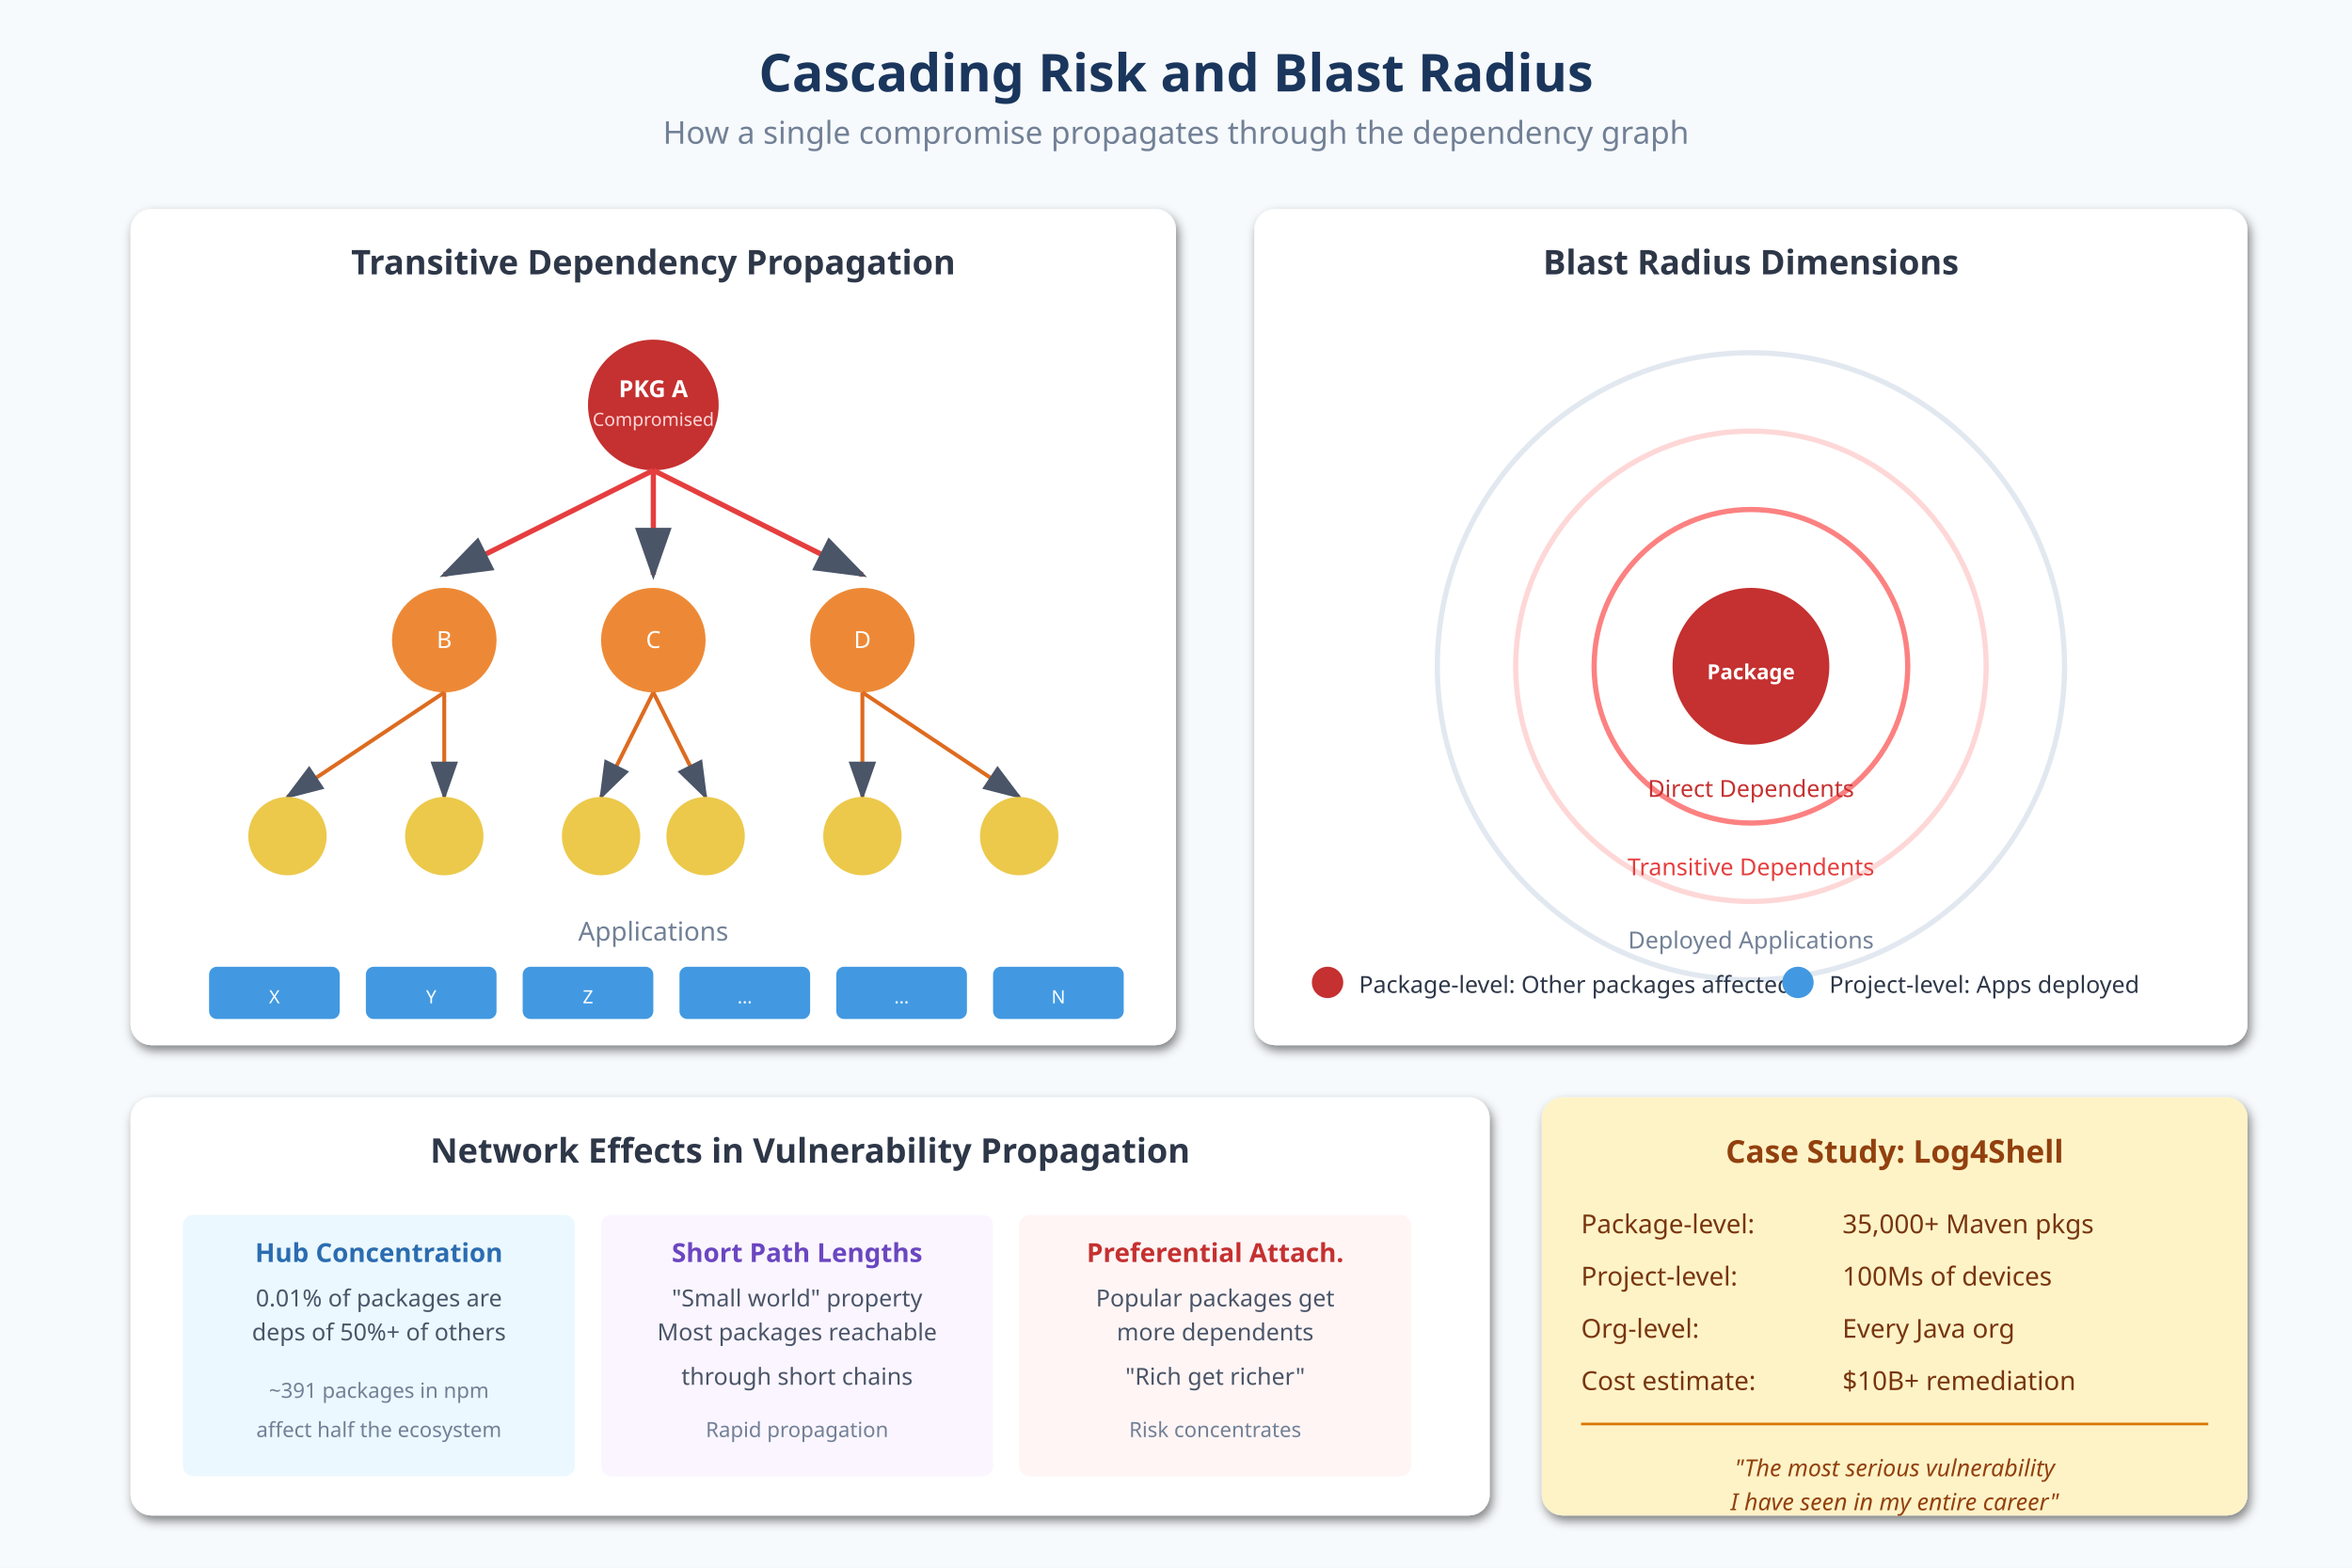
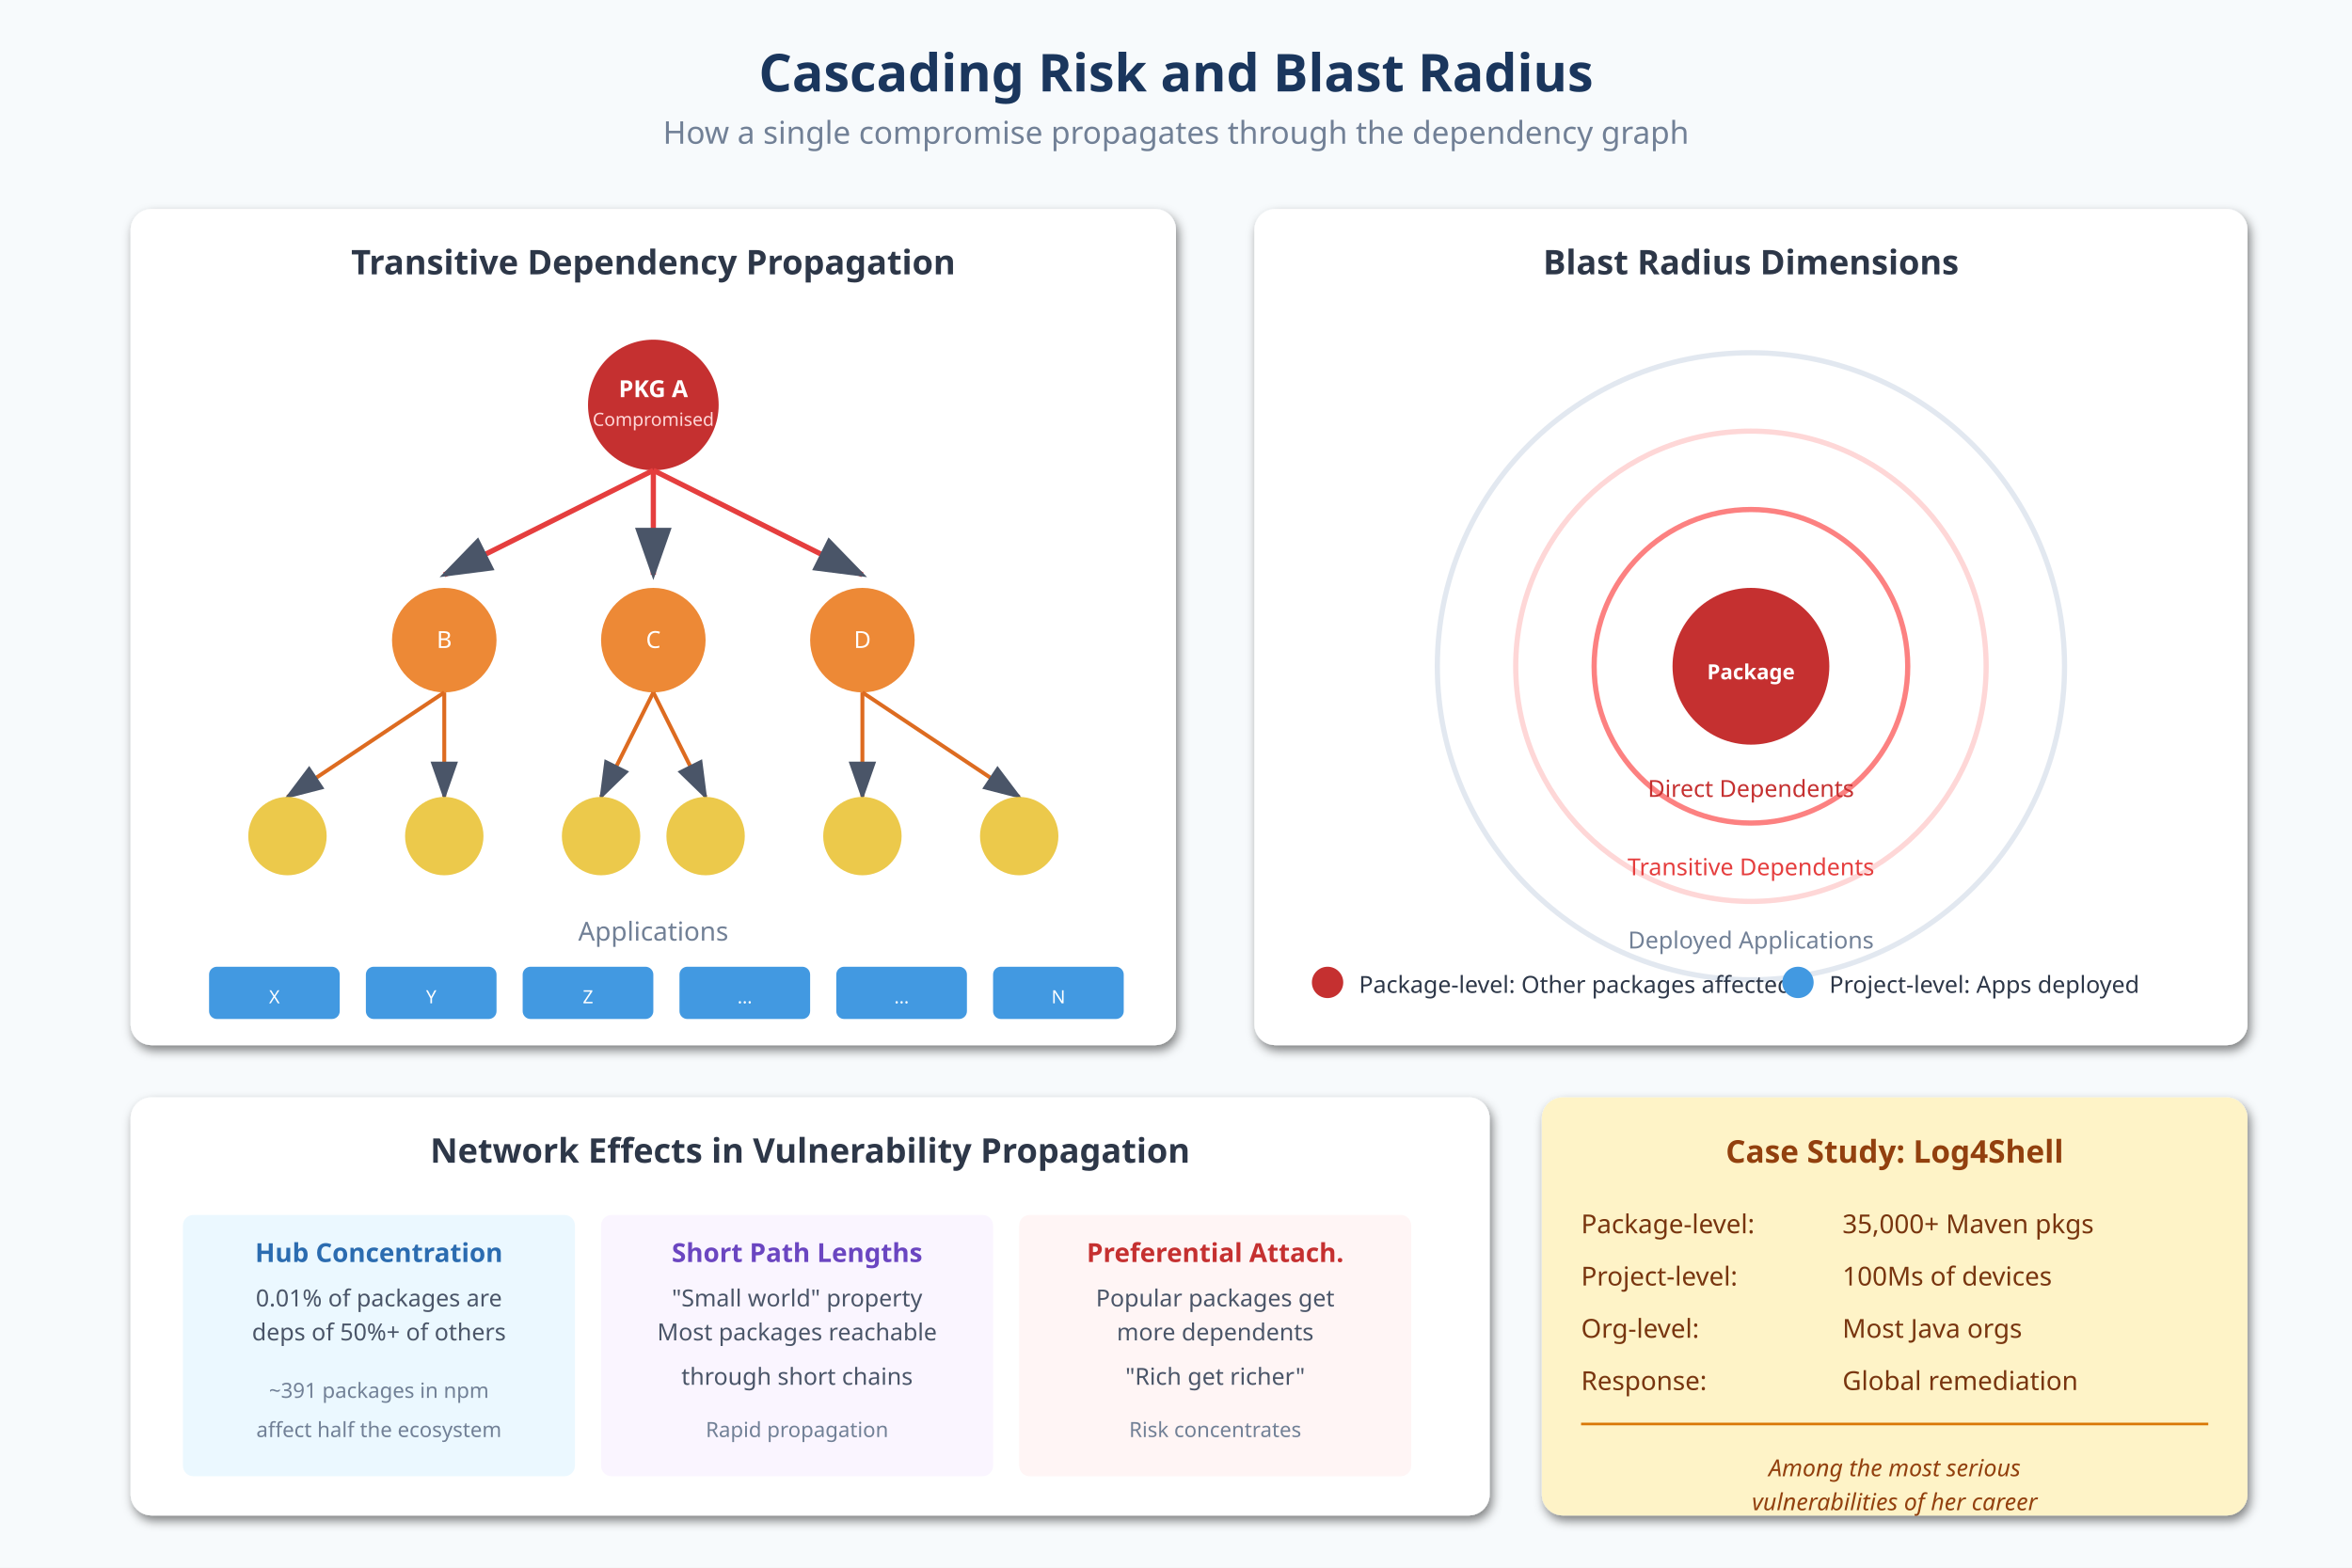
<svg xmlns="http://www.w3.org/2000/svg" viewBox="0 0 900 600" font-family="Libertinus Sans">
  <defs>
    <filter id="shadow" x="-10%" y="-10%" width="120%" height="130%">
      <feGaussianBlur in="SourceAlpha" stdDeviation="2" result="blur" />
      <feOffset in="blur" dx="1" dy="2" result="offsetBlur" />
      <feFlood flood-color="#000000" flood-opacity="0.5" result="color" />
      <feComposite in="color" in2="offsetBlur" operator="in" result="shadow" />
      <feMerge>
        <feMergeNode in="shadow" />
        <feMergeNode in="SourceGraphic" />
      </feMerge>
    </filter>
    <radialGradient id="blastGrad" cx="50%" cy="50%" r="50%">
      <stop offset="0%" style="stop-color:#c53030" />
      <stop offset="40%" style="stop-color:#fc8181" />
      <stop offset="70%" style="stop-color:#fed7d7" />
      <stop offset="100%" style="stop-color:#fff5f5" />
    </radialGradient>
    <marker id="arrow" markerWidth="10" markerHeight="7" refX="9" refY="3.5" orient="auto">
      <polygon points="0 0, 10 3.5, 0 7" fill="#4a5568" />
    </marker>
  </defs>
  <rect width="900" height="600" fill="#f7fafc" />
  <text x="450" y="35" text-anchor="middle" font-size="20" font-weight="600" fill="#1a365d">
    Cascading Risk and Blast Radius
  </text>
  <text x="450" y="55" text-anchor="middle" font-size="12" fill="#718096">
    How a single compromise propagates through the dependency graph
  </text>
  <g transform="translate(50, 80)">
    <rect x="0" y="0" width="400" height="320" rx="8" fill="#fff" filter="url(#shadow)" />
    <text x="200" y="25" text-anchor="middle" font-size="13" font-weight="600" fill="#2d3748">Transitive Dependency Propagation</text>
    <g transform="translate(175, 50)">
      <circle cx="25" cy="25" r="25" fill="#c53030" />
      <text x="25" y="22" text-anchor="middle" font-size="9" font-weight="600" fill="#fff">PKG A</text>
      <text x="25" y="33" text-anchor="middle" font-size="7" fill="#fed7d7">Compromised</text>
    </g>
    <line x1="200" y1="100" x2="120" y2="140" stroke="#e53e3e" stroke-width="2" marker-end="url(#arrow)" />
    <line x1="200" y1="100" x2="200" y2="140" stroke="#e53e3e" stroke-width="2" marker-end="url(#arrow)" />
    <line x1="200" y1="100" x2="280" y2="140" stroke="#e53e3e" stroke-width="2" marker-end="url(#arrow)" />
    <g transform="translate(95, 145)">
      <circle cx="25" cy="20" r="20" fill="#ed8936" />
      <text x="25" y="23" text-anchor="middle" font-size="9" fill="#fff">B</text>
    </g>
    <g transform="translate(175, 145)">
      <circle cx="25" cy="20" r="20" fill="#ed8936" />
      <text x="25" y="23" text-anchor="middle" font-size="9" fill="#fff">C</text>
    </g>
    <g transform="translate(255, 145)">
      <circle cx="25" cy="20" r="20" fill="#ed8936" />
      <text x="25" y="23" text-anchor="middle" font-size="9" fill="#fff">D</text>
    </g>
    <line x1="120" y1="185" x2="60" y2="225" stroke="#dd6b20" stroke-width="1.5" marker-end="url(#arrow)" />
    <line x1="120" y1="185" x2="120" y2="225" stroke="#dd6b20" stroke-width="1.5" marker-end="url(#arrow)" />
    <line x1="200" y1="185" x2="180" y2="225" stroke="#dd6b20" stroke-width="1.5" marker-end="url(#arrow)" />
    <line x1="200" y1="185" x2="220" y2="225" stroke="#dd6b20" stroke-width="1.5" marker-end="url(#arrow)" />
    <line x1="280" y1="185" x2="280" y2="225" stroke="#dd6b20" stroke-width="1.5" marker-end="url(#arrow)" />
    <line x1="280" y1="185" x2="340" y2="225" stroke="#dd6b20" stroke-width="1.5" marker-end="url(#arrow)" />
    <circle cx="60" cy="240" r="15" fill="#ecc94b" />
    <circle cx="120" cy="240" r="15" fill="#ecc94b" />
    <circle cx="180" cy="240" r="15" fill="#ecc94b" />
    <circle cx="220" cy="240" r="15" fill="#ecc94b" />
    <circle cx="280" cy="240" r="15" fill="#ecc94b" />
    <circle cx="340" cy="240" r="15" fill="#ecc94b" />
    <text x="200" y="280" text-anchor="middle" font-size="10" fill="#718096">Applications</text>
    <rect x="30" y="290" width="50" height="20" rx="3" fill="#4299e1" />
    <rect x="90" y="290" width="50" height="20" rx="3" fill="#4299e1" />
    <rect x="150" y="290" width="50" height="20" rx="3" fill="#4299e1" />
    <rect x="210" y="290" width="50" height="20" rx="3" fill="#4299e1" />
    <rect x="270" y="290" width="50" height="20" rx="3" fill="#4299e1" />
    <rect x="330" y="290" width="50" height="20" rx="3" fill="#4299e1" />
    <text x="55" y="304" text-anchor="middle" font-size="7" fill="#fff">X</text>
    <text x="115" y="304" text-anchor="middle" font-size="7" fill="#fff">Y</text>
    <text x="175" y="304" text-anchor="middle" font-size="7" fill="#fff">Z</text>
    <text x="235" y="304" text-anchor="middle" font-size="7" fill="#fff">...</text>
    <text x="295" y="304" text-anchor="middle" font-size="7" fill="#fff">...</text>
    <text x="355" y="304" text-anchor="middle" font-size="7" fill="#fff">N</text>
  </g>
  <g transform="translate(480, 80)">
    <rect x="0" y="0" width="380" height="320" rx="8" fill="#fff" filter="url(#shadow)" />
    <text x="190" y="25" text-anchor="middle" font-size="13" font-weight="600" fill="#2d3748">Blast Radius Dimensions</text>
    <g transform="translate(190, 175)">
      <circle cx="0" cy="0" r="120" fill="none" stroke="#e2e8f0" stroke-width="2" />
      <circle cx="0" cy="0" r="90" fill="none" stroke="#fed7d7" stroke-width="2" />
      <circle cx="0" cy="0" r="60" fill="none" stroke="#fc8181" stroke-width="2" />
      <circle cx="0" cy="0" r="30" fill="#c53030" />
      <text x="0" y="5" text-anchor="middle" font-size="8" fill="#fff" font-weight="600">Package</text>
      <text x="0" y="50" text-anchor="middle" font-size="9" fill="#c53030">Direct Dependents</text>
      <text x="0" y="80" text-anchor="middle" font-size="9" fill="#e53e3e">Transitive Dependents</text>
      <text x="0" y="108" text-anchor="middle" font-size="9" fill="#718096">Deployed Applications</text>
    </g>
    <g transform="translate(20, 290)">
      <circle cx="8" cy="6" r="6" fill="#c53030" />
      <text x="20" y="10" font-size="9" fill="#2d3748">Package-level: Other packages affected</text>
    </g>
    <g transform="translate(200, 290)">
      <circle cx="8" cy="6" r="6" fill="#4299e1" />
      <text x="20" y="10" font-size="9" fill="#2d3748">Project-level: Apps deployed</text>
    </g>
  </g>
  <g transform="translate(50, 420)">
    <rect x="0" y="0" width="520" height="160" rx="8" fill="#fff" filter="url(#shadow)" />
    <text x="260" y="25" text-anchor="middle" font-size="13" font-weight="600" fill="#2d3748">Network Effects in Vulnerability Propagation</text>
    <g transform="translate(20, 45)">
      <rect x="0" y="0" width="150" height="100" rx="4" fill="#ebf8ff" />
      <text x="75" y="18" text-anchor="middle" font-size="10" font-weight="600" fill="#2b6cb0">Hub Concentration</text>
      <text x="75" y="35" text-anchor="middle" font-size="9" fill="#4a5568">0.01% of packages are</text>
      <text x="75" y="48" text-anchor="middle" font-size="9" fill="#4a5568">deps of 50%+ of others</text>
      <text x="75" y="70" text-anchor="middle" font-size="8" fill="#718096">~391 packages in npm</text>
      <text x="75" y="85" text-anchor="middle" font-size="8" fill="#718096">affect half the ecosystem</text>
    </g>
    <g transform="translate(180, 45)">
      <rect x="0" y="0" width="150" height="100" rx="4" fill="#faf5ff" />
      <text x="75" y="18" text-anchor="middle" font-size="10" font-weight="600" fill="#6b46c1">Short Path Lengths</text>
      <text x="75" y="35" text-anchor="middle" font-size="9" fill="#4a5568">"Small world" property</text>
      <text x="75" y="48" text-anchor="middle" font-size="9" fill="#4a5568">Most packages reachable</text>
      <text x="75" y="65" text-anchor="middle" font-size="9" fill="#4a5568">through short chains</text>
      <text x="75" y="85" text-anchor="middle" font-size="8" fill="#718096">Rapid propagation</text>
    </g>
    <g transform="translate(340, 45)">
      <rect x="0" y="0" width="150" height="100" rx="4" fill="#fff5f5" />
      <text x="75" y="18" text-anchor="middle" font-size="10" font-weight="600" fill="#c53030">Preferential Attach.</text>
      <text x="75" y="35" text-anchor="middle" font-size="9" fill="#4a5568">Popular packages get</text>
      <text x="75" y="48" text-anchor="middle" font-size="9" fill="#4a5568">more dependents</text>
      <text x="75" y="65" text-anchor="middle" font-size="9" fill="#4a5568">"Rich get richer"</text>
      <text x="75" y="85" text-anchor="middle" font-size="8" fill="#718096">Risk concentrates</text>
    </g>
  </g>
  <g transform="translate(590, 420)">
    <rect x="0" y="0" width="270" height="160" rx="8" fill="#fef3c7" filter="url(#shadow)" />
    <text x="135" y="25" text-anchor="middle" font-size="12" font-weight="600" fill="#92400e">Case Study: Log4Shell</text>
    <g transform="translate(15, 40)">
      <text x="0" y="12" font-size="10" fill="#78350f" font-weight="500">Package-level:</text>
      <text x="100" y="12" font-size="10" fill="#78350f">35,000+ Maven pkgs</text>
      <text x="0" y="32" font-size="10" fill="#78350f" font-weight="500">Project-level:</text>
      <text x="100" y="32" font-size="10" fill="#78350f">100Ms of devices</text>
      <text x="0" y="52" font-size="10" fill="#78350f" font-weight="500">Org-level:</text>
-       <text x="100" y="52" font-size="10" fill="#78350f">Every Java org</text>
-       <text x="0" y="72" font-size="10" fill="#78350f" font-weight="500">Cost estimate:</text>
-       <text x="100" y="72" font-size="10" fill="#78350f">$10B+ remediation</text>
+       <text x="100" y="52" font-size="10" fill="#78350f">Most Java orgs</text>
+       <text x="0" y="72" font-size="10" fill="#78350f" font-weight="500">Response:</text>
+       <text x="100" y="72" font-size="10" fill="#78350f">Global remediation</text>
      <line x1="0" y1="85" x2="240" y2="85" stroke="#d97706" />
      <text x="120" y="105" text-anchor="middle" font-size="9" fill="#92400e" font-style="italic">
-         "The most serious vulnerability
+         Among the most serious
      </text>
      <text x="120" y="118" text-anchor="middle" font-size="9" fill="#92400e" font-style="italic">
-         I have seen in my entire career"
+         vulnerabilities of her career
      </text>
    </g>
  </g>
</svg>
